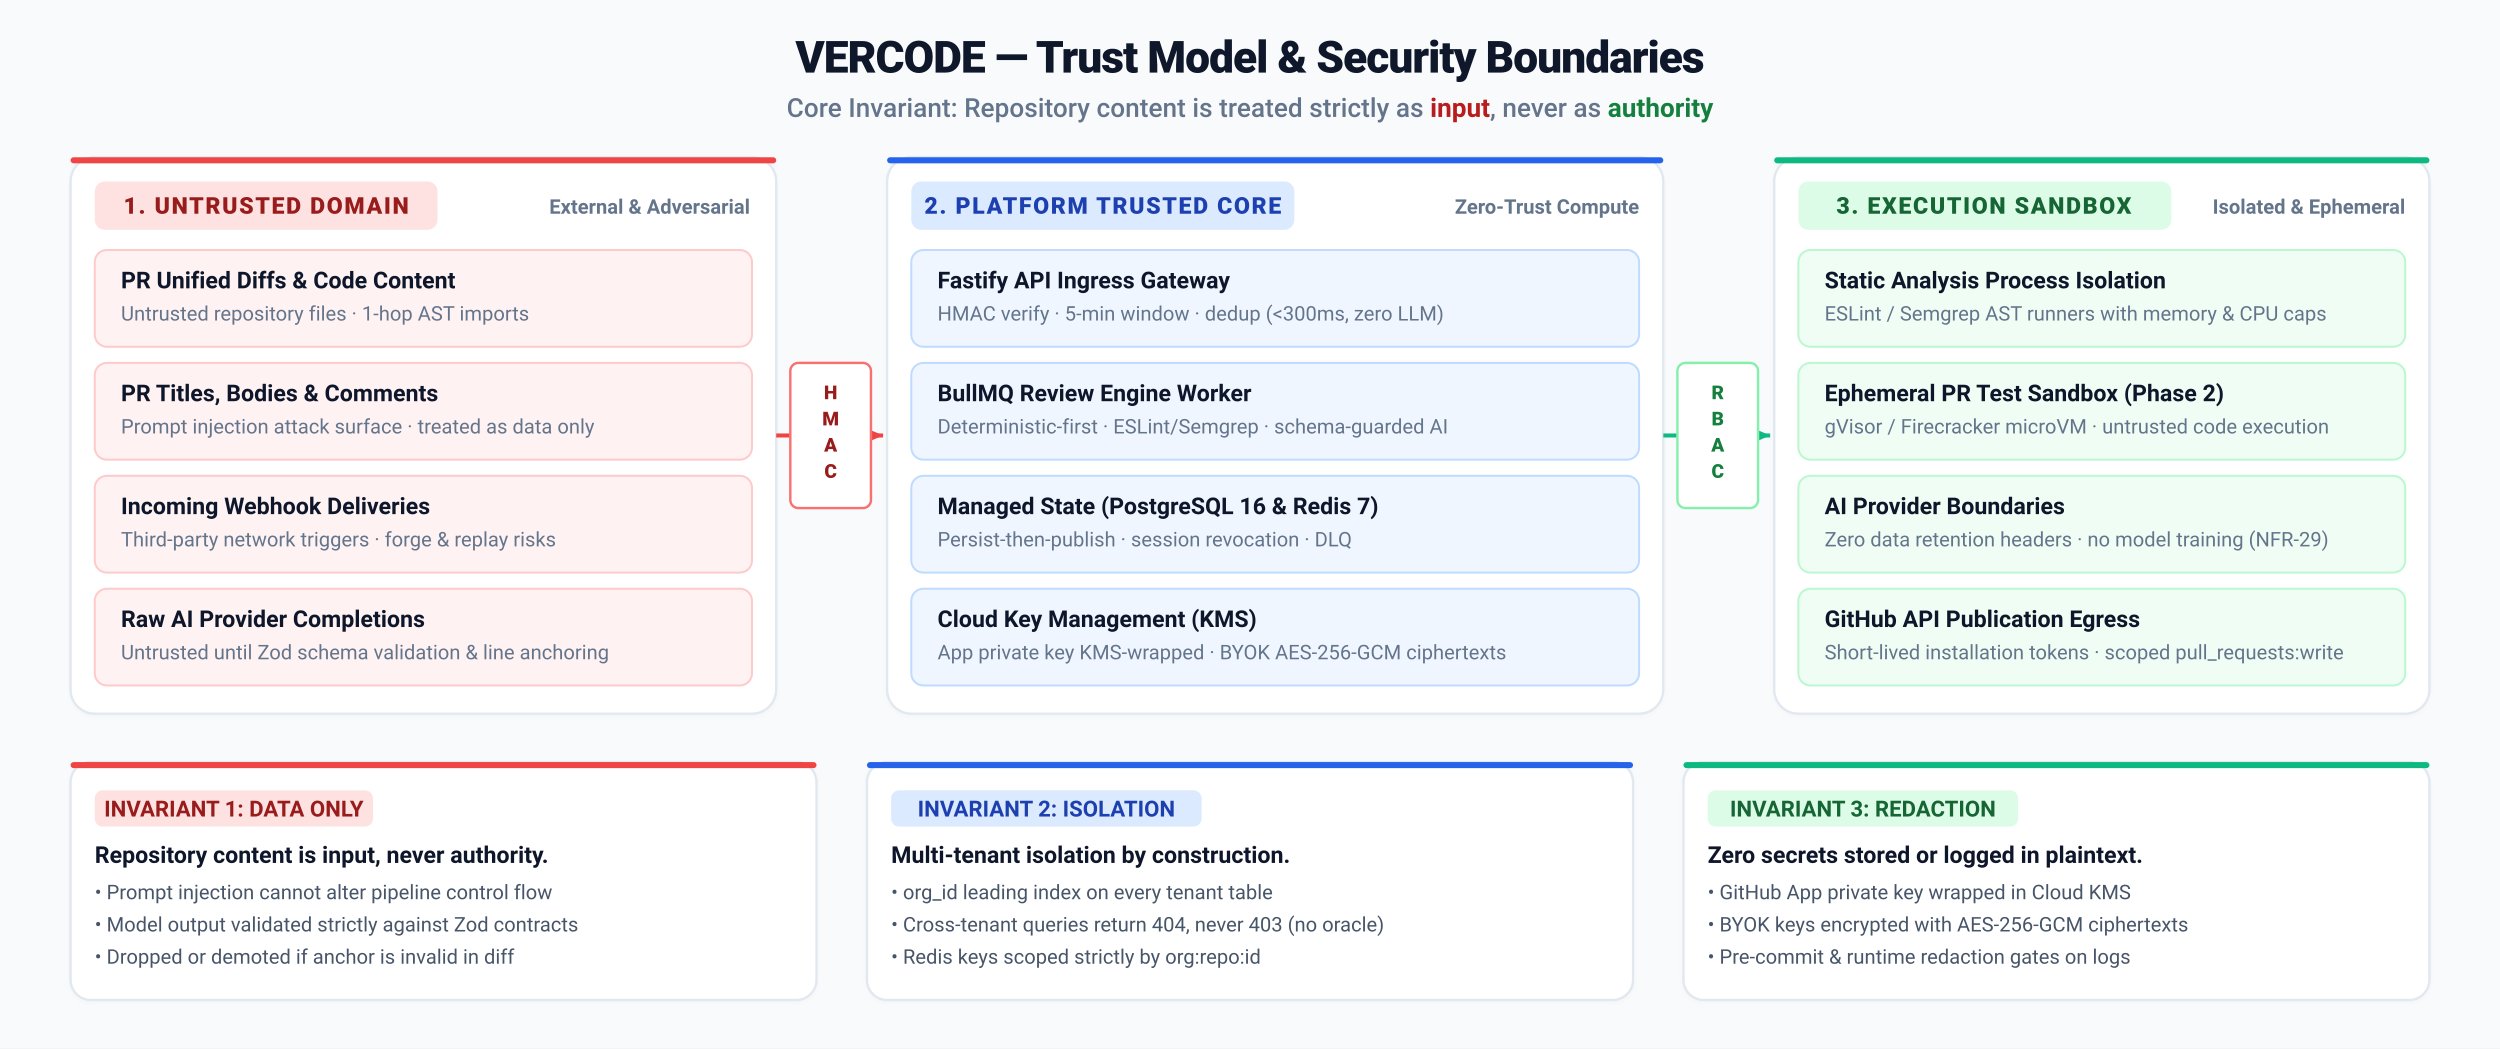
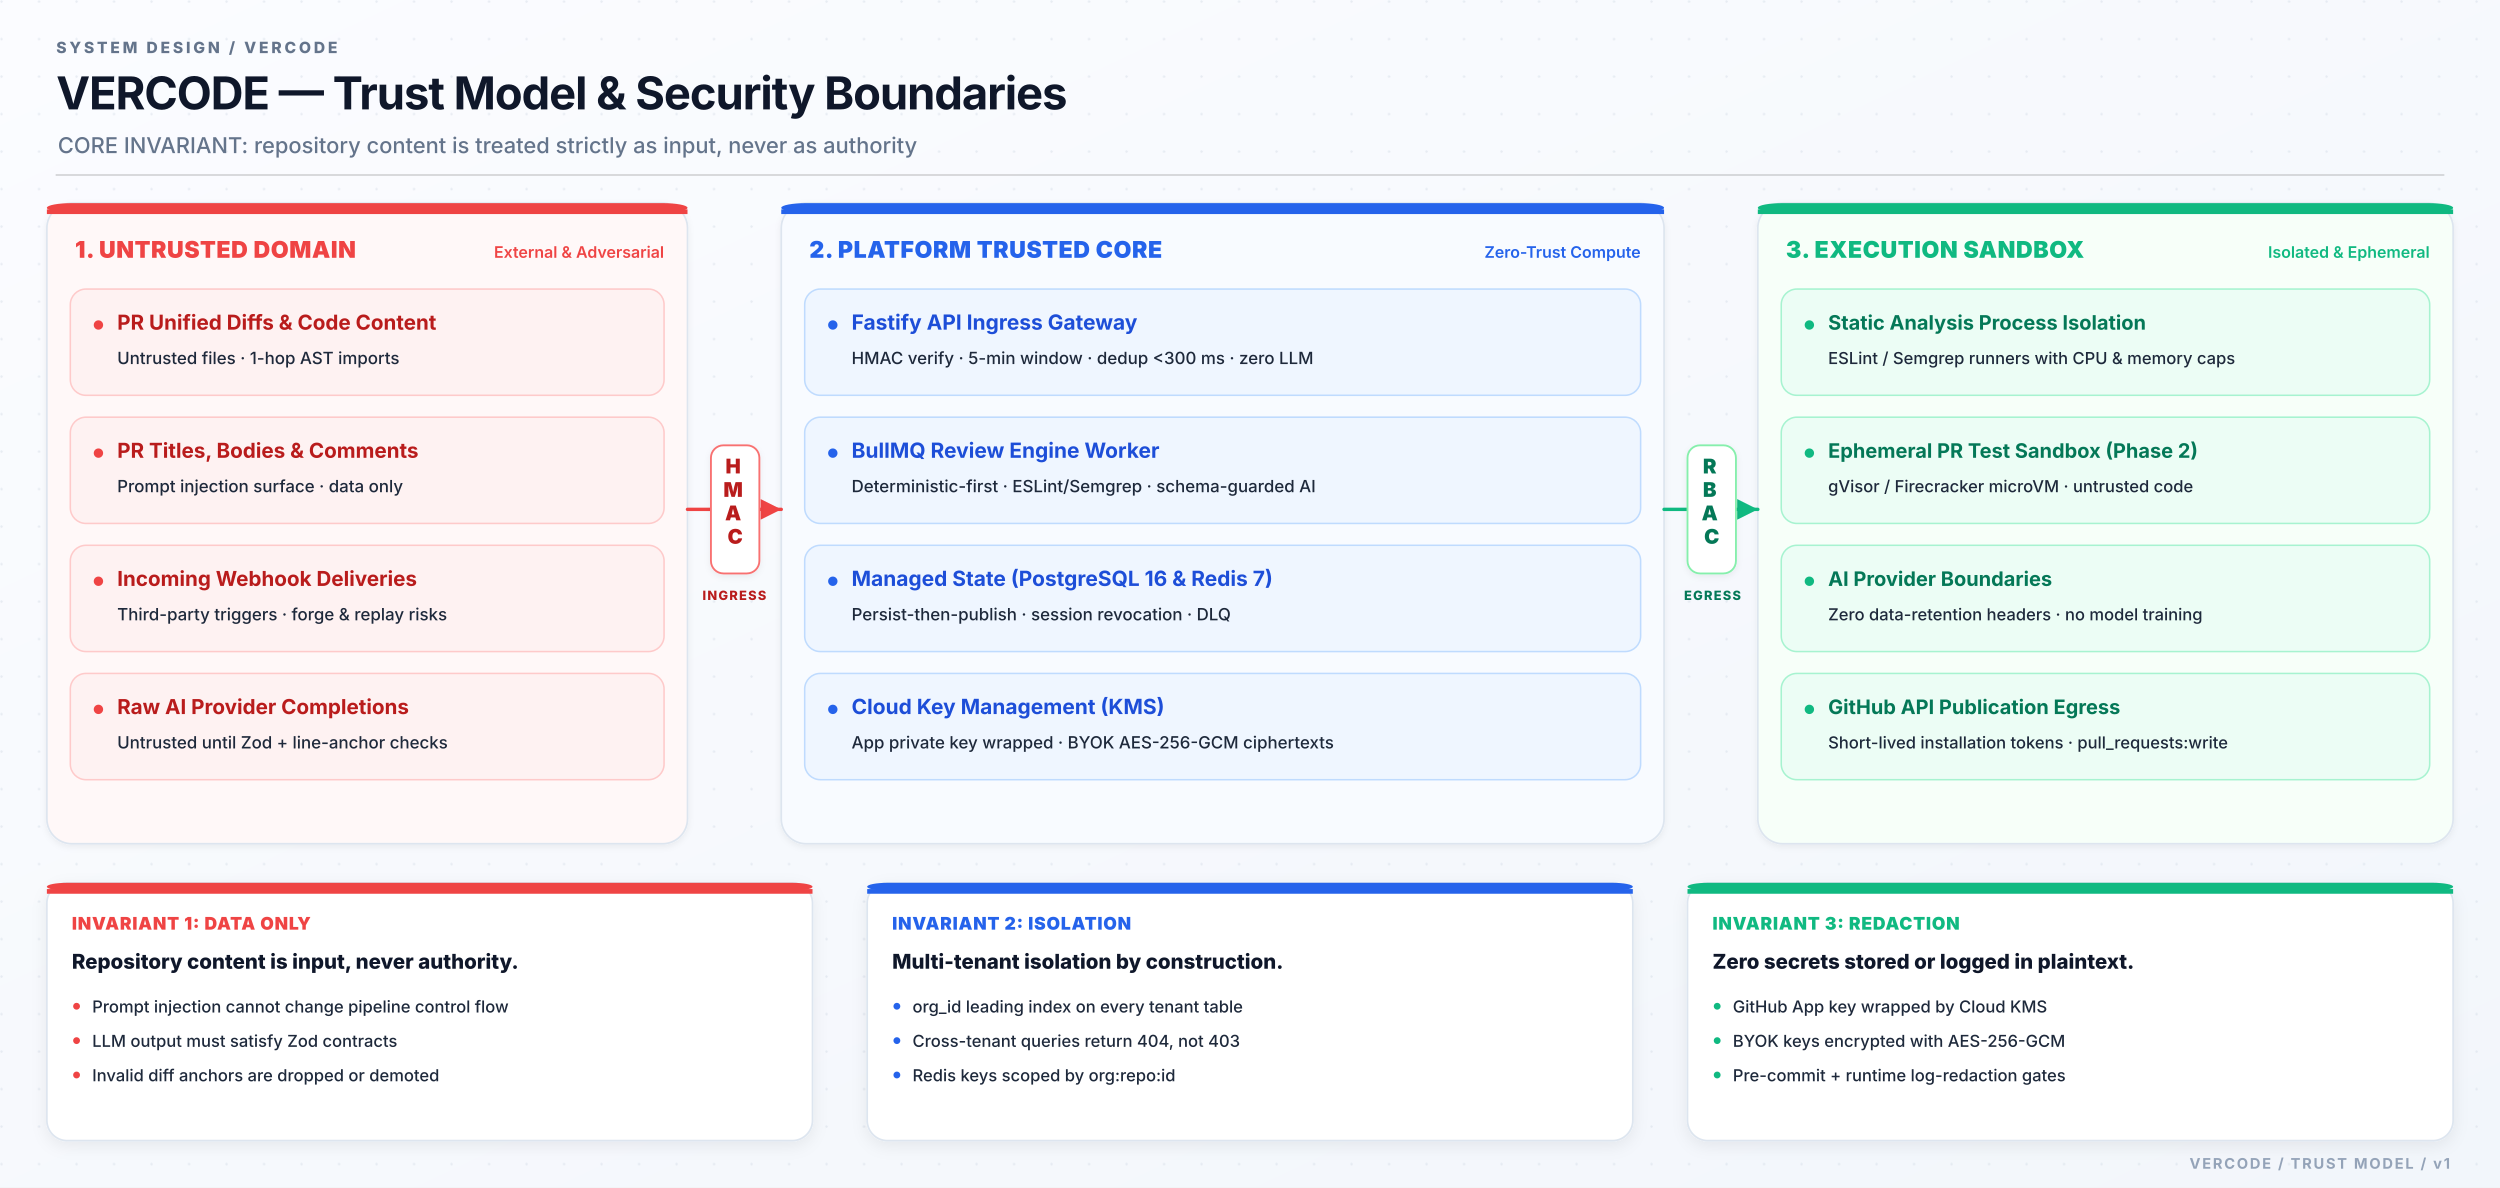
- <svg xmlns="http://www.w3.org/2000/svg" viewBox="0 0 1240 520" width="1240" height="520" role="img" aria-label="VERCODE trust model and boundary architecture">
+ <svg xmlns="http://www.w3.org/2000/svg" width="1600" height="760" viewBox="0 0 1600 760" role="img" aria-labelledby="title desc">
  <defs>
-     <style>
-       .tm-title    { font-family: -apple-system, BlinkMacSystemFont, 'Segoe UI', Roboto, Helvetica, Arial, sans-serif; font-size: 22px; font-weight: 800; fill: #0f172a; letter-spacing: -0.5px; }
-       .tm-sub      { font-family: -apple-system, BlinkMacSystemFont, 'Segoe UI', Roboto, Helvetica, Arial, sans-serif; font-size: 13px; font-weight: 500; fill: #64748b; }
-       .domain-head { font-family: -apple-system, BlinkMacSystemFont, 'Segoe UI', Roboto, Helvetica, Arial, sans-serif; font-size: 11.5px; font-weight: 800; letter-spacing: 0.8px; }
-       .item-title  { font-family: -apple-system, BlinkMacSystemFont, 'Segoe UI', Roboto, Helvetica, Arial, sans-serif; font-size: 11.5px; font-weight: 700; fill: #0f172a; }
-       .item-sub    { font-family: -apple-system, BlinkMacSystemFont, 'Segoe UI', Roboto, Helvetica, Arial, sans-serif; font-size: 10px; fill: #64748b; }
-       .gate-txt    { font-family: -apple-system, BlinkMacSystemFont, 'Segoe UI', Roboto, Helvetica, Arial, sans-serif; font-size: 9.5px; font-weight: 800; letter-spacing: 0.5px; }
-       .inv-h       { font-family: -apple-system, BlinkMacSystemFont, 'Segoe UI', Roboto, Helvetica, Arial, sans-serif; font-size: 11px; font-weight: 700; }
-       .inv-b       { font-family: -apple-system, BlinkMacSystemFont, 'Segoe UI', Roboto, Helvetica, Arial, sans-serif; font-size: 10px; fill: #475569; }
-     </style>
-     <marker id="tArrowRed" markerWidth="8" markerHeight="8" refX="7" refY="4" orient="auto">
-       <path d="M0,1 L7,4 L0,7 Z" fill="#ef4444" />
+     <linearGradient id="bgGrad" x1="0" y1="0" x2="1" y2="1">
+       <stop offset="0%" stop-color="#FBFCFF" />
+       <stop offset="100%" stop-color="#F2F6FB" />
+     </linearGradient>
+     <linearGradient id="headerGrad" x1="0" y1="0" x2="1" y2="0">
+       <stop offset="0%" stop-color="#0F172A" />
+       <stop offset="100%" stop-color="#1E293B" />
+     </linearGradient>
+     <pattern id="grid" width="24" height="24" patternUnits="userSpaceOnUse">
+       <circle cx="1" cy="1" r="0.8" fill="#CBD5E1" opacity="0.38" />
+     </pattern>
+     <filter id="shadow" x="-20%" y="-20%" width="140%" height="150%">
+       <feDropShadow dx="0" dy="3" stdDeviation="5" flood-color="#0F172A" flood-opacity="0.07" />
+     </filter>
+     <filter id="softShadow" x="-20%" y="-20%" width="140%" height="150%">
+       <feDropShadow dx="0" dy="1.5" stdDeviation="2" flood-color="#0F172A" flood-opacity="0.06" />
+     </filter>
+     <marker id="arrow-grey" markerWidth="8" markerHeight="8" refX="6" refY="3" orient="auto" markerUnits="strokeWidth">
+       <path d="M0,0 L6,3 L0,6 Z" fill="#64748B" />
    </marker>
-     <marker id="tArrowBlue" markerWidth="8" markerHeight="8" refX="7" refY="4" orient="auto">
-       <path d="M0,1 L7,4 L0,7 Z" fill="#2563eb" />
+     <marker id="arrow-red" markerWidth="8" markerHeight="8" refX="6" refY="3" orient="auto" markerUnits="strokeWidth">
+       <path d="M0,0 L6,3 L0,6 Z" fill="#EF4444" />
    </marker>
-     <marker id="tArrowGreen" markerWidth="8" markerHeight="8" refX="7" refY="4" orient="auto">
-       <path d="M0,1 L7,4 L0,7 Z" fill="#10b981" />
+     <marker id="arrow-blue" markerWidth="8" markerHeight="8" refX="6" refY="3" orient="auto" markerUnits="strokeWidth">
+       <path d="M0,0 L6,3 L0,6 Z" fill="#2563EB" />
    </marker>
-     <filter id="tmShadow" x="-3%" y="-3%" width="106%" height="106%">
-       <feDropShadow dx="0" dy="2" stdDeviation="4" flood-color="#0f172a" flood-opacity="0.04" />
-       <feDropShadow dx="0" dy="1" stdDeviation="1" flood-color="#0f172a" flood-opacity="0.02" />
-     </filter>
+     <marker id="arrow-orange" markerWidth="8" markerHeight="8" refX="6" refY="3" orient="auto" markerUnits="strokeWidth">
+       <path d="M0,0 L6,3 L0,6 Z" fill="#EA580C" />
+     </marker>
+     <marker id="arrow-green" markerWidth="8" markerHeight="8" refX="6" refY="3" orient="auto" markerUnits="strokeWidth">
+       <path d="M0,0 L6,3 L0,6 Z" fill="#10B981" />
+     </marker>
+     <marker id="arrow-purple" markerWidth="8" markerHeight="8" refX="6" refY="3" orient="auto" markerUnits="strokeWidth">
+       <path d="M0,0 L6,3 L0,6 Z" fill="#8B5CF6" />
+     </marker>
+     <marker id="arrow-teal" markerWidth="8" markerHeight="8" refX="6" refY="3" orient="auto" markerUnits="strokeWidth">
+       <path d="M0,0 L6,3 L0,6 Z" fill="#0D9488" />
+     </marker>
+     <marker id="arrow-indigo" markerWidth="8" markerHeight="8" refX="6" refY="3" orient="auto" markerUnits="strokeWidth">
+       <path d="M0,0 L6,3 L0,6 Z" fill="#6366F1" />
+     </marker>
  </defs>
-   <rect width="1240" height="520" fill="#f8fafc" />
-   <g transform="translate(620, 36)">
-     <text x="0" y="0" text-anchor="middle" class="tm-title">VERCODE — Trust Model &amp; Security Boundaries</text>
-     <text x="0" y="22" text-anchor="middle" class="tm-sub">Core Invariant: Repository content is treated strictly as <tspan font-weight="700" fill="#b91c1c">input</tspan>, never as <tspan font-weight="700" fill="#15803d">authority</tspan>
-     </text>
-   </g>
-   <g filter="url(#tmShadow)">
-     <rect x="35" y="78" width="350" height="276" rx="12" fill="#ffffff" stroke="#e2e8f0" stroke-width="1.2" />
-     <rect x="35" y="78" width="350" height="3" rx="1.5" fill="#ef4444" />
-     <rect x="47" y="90" width="170" height="24" rx="5" fill="#fee2e2" />
-     <text x="132" y="106" text-anchor="middle" class="domain-head" fill="#991b1b">1. UNTRUSTED DOMAIN</text>
-     <text x="372" y="106" text-anchor="end" class="item-sub" fill="#dc2626" style="font-weight:600">External &amp; Adversarial</text>
-     <rect x="47" y="124" width="326" height="48" rx="6" fill="#fef2f2" stroke="#fecaca" stroke-width="1" />
-     <text x="60" y="143" class="item-title">PR Unified Diffs &amp; Code Content</text>
-     <text x="60" y="159" class="item-sub">Untrusted repository files · 1-hop AST imports</text>
-     <rect x="47" y="180" width="326" height="48" rx="6" fill="#fef2f2" stroke="#fecaca" stroke-width="1" />
-     <text x="60" y="199" class="item-title">PR Titles, Bodies &amp; Comments</text>
-     <text x="60" y="215" class="item-sub">Prompt injection attack surface · treated as data only</text>
-     <rect x="47" y="236" width="326" height="48" rx="6" fill="#fef2f2" stroke="#fecaca" stroke-width="1" />
-     <text x="60" y="255" class="item-title">Incoming Webhook Deliveries</text>
-     <text x="60" y="271" class="item-sub">Third-party network triggers · forge &amp; replay risks</text>
-     <rect x="47" y="292" width="326" height="48" rx="6" fill="#fef2f2" stroke="#fecaca" stroke-width="1" />
-     <text x="60" y="311" class="item-title">Raw AI Provider Completions</text>
-     <text x="60" y="327" class="item-sub">Untrusted until Zod schema validation &amp; line anchoring</text>
-   </g>
-   <line x1="385" y1="216" x2="438" y2="216" stroke="#ef4444" stroke-width="2" marker-end="url(#tArrowRed)" />
-   <rect x="392" y="180" width="40" height="72" rx="4" fill="#ffffff" stroke="#f87171" stroke-width="1.2" />
-   <text x="412" y="198" text-anchor="middle" class="gate-txt" fill="#991b1b">H</text>
-   <text x="412" y="211" text-anchor="middle" class="gate-txt" fill="#991b1b">M</text>
-   <text x="412" y="224" text-anchor="middle" class="gate-txt" fill="#991b1b">A</text>
-   <text x="412" y="237" text-anchor="middle" class="gate-txt" fill="#991b1b">C</text>
-   <g filter="url(#tmShadow)">
-     <rect x="440" y="78" width="385" height="276" rx="12" fill="#ffffff" stroke="#e2e8f0" stroke-width="1.2" />
-     <rect x="440" y="78" width="385" height="3" rx="1.5" fill="#2563eb" />
-     <rect x="452" y="90" width="190" height="24" rx="5" fill="#dbeafe" />
-     <text x="547" y="106" text-anchor="middle" class="domain-head" fill="#1e40af">2. PLATFORM TRUSTED CORE</text>
-     <text x="813" y="106" text-anchor="end" class="item-sub" fill="#2563eb" style="font-weight:600">Zero-Trust Compute</text>
-     <rect x="452" y="124" width="361" height="48" rx="6" fill="#eff6ff" stroke="#bfdbfe" stroke-width="1" />
-     <text x="465" y="143" class="item-title">Fastify API Ingress Gateway</text>
-     <text x="465" y="159" class="item-sub">HMAC verify · 5-min window · dedup (&lt;300ms, zero LLM)</text>
-     <rect x="452" y="180" width="361" height="48" rx="6" fill="#eff6ff" stroke="#bfdbfe" stroke-width="1" />
-     <text x="465" y="199" class="item-title">BullMQ Review Engine Worker</text>
-     <text x="465" y="215" class="item-sub">Deterministic-first · ESLint/Semgrep · schema-guarded AI</text>
-     <rect x="452" y="236" width="361" height="48" rx="6" fill="#eff6ff" stroke="#bfdbfe" stroke-width="1" />
-     <text x="465" y="255" class="item-title">Managed State (PostgreSQL 16 &amp; Redis 7)</text>
-     <text x="465" y="271" class="item-sub">Persist-then-publish · session revocation · DLQ</text>
-     <rect x="452" y="292" width="361" height="48" rx="6" fill="#eff6ff" stroke="#bfdbfe" stroke-width="1" />
-     <text x="465" y="311" class="item-title">Cloud Key Management (KMS)</text>
-     <text x="465" y="327" class="item-sub">App private key KMS-wrapped · BYOK AES-256-GCM ciphertexts</text>
-   </g>
-   <line x1="825" y1="216" x2="878" y2="216" stroke="#10b981" stroke-width="2" marker-end="url(#tArrowGreen)" />
-   <rect x="832" y="180" width="40" height="72" rx="4" fill="#ffffff" stroke="#86efac" stroke-width="1.2" />
-   <text x="852" y="198" text-anchor="middle" class="gate-txt" fill="#15803d">R</text>
-   <text x="852" y="211" text-anchor="middle" class="gate-txt" fill="#15803d">B</text>
-   <text x="852" y="224" text-anchor="middle" class="gate-txt" fill="#15803d">A</text>
-   <text x="852" y="237" text-anchor="middle" class="gate-txt" fill="#15803d">C</text>
-   <g filter="url(#tmShadow)">
-     <rect x="880" y="78" width="325" height="276" rx="12" fill="#ffffff" stroke="#e2e8f0" stroke-width="1.2" />
-     <rect x="880" y="78" width="325" height="3" rx="1.5" fill="#10b981" />
-     <rect x="892" y="90" width="185" height="24" rx="5" fill="#dcfce7" />
-     <text x="984" y="106" text-anchor="middle" class="domain-head" fill="#166534">3. EXECUTION SANDBOX</text>
-     <text x="1193" y="106" text-anchor="end" class="item-sub" fill="#16a34a" style="font-weight:600">Isolated &amp; Ephemeral</text>
-     <rect x="892" y="124" width="301" height="48" rx="6" fill="#f0fdf4" stroke="#bbf7d0" stroke-width="1" />
-     <text x="905" y="143" class="item-title">Static Analysis Process Isolation</text>
-     <text x="905" y="159" class="item-sub">ESLint / Semgrep AST runners with memory &amp; CPU caps</text>
-     <rect x="892" y="180" width="301" height="48" rx="6" fill="#f0fdf4" stroke="#bbf7d0" stroke-width="1" />
-     <text x="905" y="199" class="item-title">Ephemeral PR Test Sandbox (Phase 2)</text>
-     <text x="905" y="215" class="item-sub">gVisor / Firecracker microVM · untrusted code execution</text>
-     <rect x="892" y="236" width="301" height="48" rx="6" fill="#f0fdf4" stroke="#bbf7d0" stroke-width="1" />
-     <text x="905" y="255" class="item-title">AI Provider Boundaries</text>
-     <text x="905" y="271" class="item-sub">Zero data retention headers · no model training (NFR-29)</text>
-     <rect x="892" y="292" width="301" height="48" rx="6" fill="#f0fdf4" stroke="#bbf7d0" stroke-width="1" />
-     <text x="905" y="311" class="item-title">GitHub API Publication Egress</text>
-     <text x="905" y="327" class="item-sub">Short-lived installation tokens · scoped pull_requests:write</text>
-   </g>
-   <g filter="url(#tmShadow)">
-     <rect x="35" y="378" width="370" height="118" rx="10" fill="#ffffff" stroke="#e2e8f0" stroke-width="1.2" />
-     <rect x="35" y="378" width="370" height="3" rx="1.5" fill="#ef4444" />
-     <rect x="47" y="392" width="138" height="18" rx="4" fill="#fee2e2" />
-     <text x="116" y="405" text-anchor="middle" class="inv-h" fill="#991b1b">INVARIANT 1: DATA ONLY</text>
-     <text x="47" y="428" class="item-title">Repository content is input, never authority.</text>
-     <text x="47" y="446" class="inv-b">• Prompt injection cannot alter pipeline control flow</text>
-     <text x="47" y="462" class="inv-b">• Model output validated strictly against Zod contracts</text>
-     <text x="47" y="478" class="inv-b">• Dropped or demoted if anchor is invalid in diff</text>
-     <rect x="430" y="378" width="380" height="118" rx="10" fill="#ffffff" stroke="#e2e8f0" stroke-width="1.2" />
-     <rect x="430" y="378" width="380" height="3" rx="1.5" fill="#2563eb" />
-     <rect x="442" y="392" width="154" height="18" rx="4" fill="#dbeafe" />
-     <text x="519" y="405" text-anchor="middle" class="inv-h" fill="#1e40af">INVARIANT 2: ISOLATION</text>
-     <text x="442" y="428" class="item-title">Multi-tenant isolation by construction.</text>
-     <text x="442" y="446" class="inv-b">• org_id leading index on every tenant table</text>
-     <text x="442" y="462" class="inv-b">• Cross-tenant queries return 404, never 403 (no oracle)</text>
-     <text x="442" y="478" class="inv-b">• Redis keys scoped strictly by org:repo:id</text>
-     <rect x="835" y="378" width="370" height="118" rx="10" fill="#ffffff" stroke="#e2e8f0" stroke-width="1.2" />
-     <rect x="835" y="378" width="370" height="3" rx="1.5" fill="#10b981" />
-     <rect x="847" y="392" width="154" height="18" rx="4" fill="#dcfce7" />
-     <text x="924" y="405" text-anchor="middle" class="inv-h" fill="#166534">INVARIANT 3: REDACTION</text>
-     <text x="847" y="428" class="item-title">Zero secrets stored or logged in plaintext.</text>
-     <text x="847" y="446" class="inv-b">• GitHub App private key wrapped in Cloud KMS</text>
-     <text x="847" y="462" class="inv-b">• BYOK keys encrypted with AES-256-GCM ciphertexts</text>
-     <text x="847" y="478" class="inv-b">• Pre-commit &amp; runtime redaction gates on logs</text>
-   </g>
+   <rect width="100%" height="100%" fill="url(#bgGrad)" />
+   <rect width="100%" height="100%" fill="url(#grid)" />
+   <text x="36" y="34" font-family="Inter, ui-sans-serif, system-ui, -apple-system, Segoe UI, Arial, sans-serif" font-size="10px" font-weight="800" fill="#64748B" text-anchor="start" letter-spacing="1.8px">SYSTEM DESIGN / VERCODE</text>
+   <text x="36" y="70" font-family="Inter, ui-sans-serif, system-ui, -apple-system, Segoe UI, Arial, sans-serif" font-size="29px" font-weight="750" fill="#0F172A" text-anchor="start" letter-spacing="-0.65px">VERCODE — Trust Model &amp; Security Boundaries</text>
+   <text x="37" y="98" font-family="Inter, ui-sans-serif, system-ui, -apple-system, Segoe UI, Arial, sans-serif" font-size="14px" font-weight="450" fill="#64748B" text-anchor="start">CORE INVARIANT: repository content is treated strictly as input, never as authority</text>
+   <path d="M 36 112 H 1564" fill="none" stroke="grey" stroke-width="1" stroke-linecap="round" stroke-linejoin="round" opacity="0.35" />
+   <rect x="30" y="130" width="410" height="410" rx="16" fill="#FFF8F8" stroke="#DDE5EF" stroke-width="1.1" filter="url(#softShadow)" />
+   <rect x="30" y="130" width="410" height="6" rx="16" fill="#EF4444" />
+   <rect x="30" y="134" width="410" height="3" rx="0" fill="#EF4444" />
+   <text x="48" y="165" font-family="Inter, ui-sans-serif, system-ui, -apple-system, Segoe UI, Arial, sans-serif" font-size="14.8px" font-weight="850" fill="#EF4444" text-anchor="start" letter-spacing="0.35px">1. UNTRUSTED DOMAIN</text>
+   <text x="425" y="165" font-family="Inter, ui-sans-serif, system-ui, -apple-system, Segoe UI, Arial, sans-serif" font-size="10.2px" font-weight="600" fill="#EF4444" text-anchor="end">External &amp; Adversarial</text>
+   <rect x="500" y="130" width="565" height="410" rx="16" fill="#F8FBFF" stroke="#DDE5EF" stroke-width="1.1" filter="url(#softShadow)" />
+   <rect x="500" y="130" width="565" height="6" rx="16" fill="#2563EB" />
+   <rect x="500" y="134" width="565" height="3" rx="0" fill="#2563EB" />
+   <text x="518" y="165" font-family="Inter, ui-sans-serif, system-ui, -apple-system, Segoe UI, Arial, sans-serif" font-size="14.8px" font-weight="850" fill="#2563EB" text-anchor="start" letter-spacing="0.35px">2. PLATFORM TRUSTED CORE</text>
+   <text x="1050" y="165" font-family="Inter, ui-sans-serif, system-ui, -apple-system, Segoe UI, Arial, sans-serif" font-size="10.2px" font-weight="600" fill="#2563EB" text-anchor="end">Zero-Trust Compute</text>
+   <rect x="1125" y="130" width="445" height="410" rx="16" fill="#F7FFF9" stroke="#DDE5EF" stroke-width="1.1" filter="url(#softShadow)" />
+   <rect x="1125" y="130" width="445" height="6" rx="16" fill="#10B981" />
+   <rect x="1125" y="134" width="445" height="3" rx="0" fill="#10B981" />
+   <text x="1143" y="165" font-family="Inter, ui-sans-serif, system-ui, -apple-system, Segoe UI, Arial, sans-serif" font-size="14.8px" font-weight="850" fill="#10B981" text-anchor="start" letter-spacing="0.35px">3. EXECUTION SANDBOX</text>
+   <text x="1555" y="165" font-family="Inter, ui-sans-serif, system-ui, -apple-system, Segoe UI, Arial, sans-serif" font-size="10.2px" font-weight="600" fill="#10B981" text-anchor="end">Isolated &amp; Ephemeral</text>
+   <rect x="45" y="185" width="380" height="68" rx="10" fill="#FEF2F2" stroke="#FECACA" stroke-width="1" />
+   <circle cx="63" cy="208" r="3" fill="#EF4444" />
+   <text x="75" y="211" font-family="Inter, ui-sans-serif, system-ui, -apple-system, Segoe UI, Arial, sans-serif" font-size="13.2px" font-weight="720" fill="#B91C1C" text-anchor="start">PR Unified Diffs &amp; Code Content</text>
+   <text x="75" y="233" font-family="Inter, ui-sans-serif, system-ui, -apple-system, Segoe UI, Arial, sans-serif" font-size="10.8px" font-weight="450" fill="#1E293B" text-anchor="start">Untrusted files · 1-hop AST imports</text>
+   <rect x="45" y="267" width="380" height="68" rx="10" fill="#FEF2F2" stroke="#FECACA" stroke-width="1" />
+   <circle cx="63" cy="290" r="3" fill="#EF4444" />
+   <text x="75" y="293" font-family="Inter, ui-sans-serif, system-ui, -apple-system, Segoe UI, Arial, sans-serif" font-size="13.2px" font-weight="720" fill="#B91C1C" text-anchor="start">PR Titles, Bodies &amp; Comments</text>
+   <text x="75" y="315" font-family="Inter, ui-sans-serif, system-ui, -apple-system, Segoe UI, Arial, sans-serif" font-size="10.8px" font-weight="450" fill="#1E293B" text-anchor="start">Prompt injection surface · data only</text>
+   <rect x="45" y="349" width="380" height="68" rx="10" fill="#FEF2F2" stroke="#FECACA" stroke-width="1" />
+   <circle cx="63" cy="372" r="3" fill="#EF4444" />
+   <text x="75" y="375" font-family="Inter, ui-sans-serif, system-ui, -apple-system, Segoe UI, Arial, sans-serif" font-size="13.2px" font-weight="720" fill="#B91C1C" text-anchor="start">Incoming Webhook Deliveries</text>
+   <text x="75" y="397" font-family="Inter, ui-sans-serif, system-ui, -apple-system, Segoe UI, Arial, sans-serif" font-size="10.8px" font-weight="450" fill="#1E293B" text-anchor="start">Third-party triggers · forge &amp; replay risks</text>
+   <rect x="45" y="431" width="380" height="68" rx="10" fill="#FEF2F2" stroke="#FECACA" stroke-width="1" />
+   <circle cx="63" cy="454" r="3" fill="#EF4444" />
+   <text x="75" y="457" font-family="Inter, ui-sans-serif, system-ui, -apple-system, Segoe UI, Arial, sans-serif" font-size="13.2px" font-weight="720" fill="#B91C1C" text-anchor="start">Raw AI Provider Completions</text>
+   <text x="75" y="479" font-family="Inter, ui-sans-serif, system-ui, -apple-system, Segoe UI, Arial, sans-serif" font-size="10.8px" font-weight="450" fill="#1E293B" text-anchor="start">Untrusted until Zod + line-anchor checks</text>
+   <rect x="515" y="185" width="535" height="68" rx="10" fill="#EFF6FF" stroke="#BFDBFE" stroke-width="1" />
+   <circle cx="533" cy="208" r="3" fill="#2563EB" />
+   <text x="545" y="211" font-family="Inter, ui-sans-serif, system-ui, -apple-system, Segoe UI, Arial, sans-serif" font-size="13.4px" font-weight="720" fill="#1D4ED8" text-anchor="start">Fastify API Ingress Gateway</text>
+   <text x="545" y="233" font-family="Inter, ui-sans-serif, system-ui, -apple-system, Segoe UI, Arial, sans-serif" font-size="10.8px" font-weight="450" fill="#1E293B" text-anchor="start">HMAC verify · 5-min window · dedup &lt;300 ms · zero LLM</text>
+   <rect x="515" y="267" width="535" height="68" rx="10" fill="#EFF6FF" stroke="#BFDBFE" stroke-width="1" />
+   <circle cx="533" cy="290" r="3" fill="#2563EB" />
+   <text x="545" y="293" font-family="Inter, ui-sans-serif, system-ui, -apple-system, Segoe UI, Arial, sans-serif" font-size="13.4px" font-weight="720" fill="#1D4ED8" text-anchor="start">BullMQ Review Engine Worker</text>
+   <text x="545" y="315" font-family="Inter, ui-sans-serif, system-ui, -apple-system, Segoe UI, Arial, sans-serif" font-size="10.8px" font-weight="450" fill="#1E293B" text-anchor="start">Deterministic-first · ESLint/Semgrep · schema-guarded AI</text>
+   <rect x="515" y="349" width="535" height="68" rx="10" fill="#EFF6FF" stroke="#BFDBFE" stroke-width="1" />
+   <circle cx="533" cy="372" r="3" fill="#2563EB" />
+   <text x="545" y="375" font-family="Inter, ui-sans-serif, system-ui, -apple-system, Segoe UI, Arial, sans-serif" font-size="13.4px" font-weight="720" fill="#1D4ED8" text-anchor="start">Managed State (PostgreSQL 16 &amp; Redis 7)</text>
+   <text x="545" y="397" font-family="Inter, ui-sans-serif, system-ui, -apple-system, Segoe UI, Arial, sans-serif" font-size="10.8px" font-weight="450" fill="#1E293B" text-anchor="start">Persist-then-publish · session revocation · DLQ</text>
+   <rect x="515" y="431" width="535" height="68" rx="10" fill="#EFF6FF" stroke="#BFDBFE" stroke-width="1" />
+   <circle cx="533" cy="454" r="3" fill="#2563EB" />
+   <text x="545" y="457" font-family="Inter, ui-sans-serif, system-ui, -apple-system, Segoe UI, Arial, sans-serif" font-size="13.4px" font-weight="720" fill="#1D4ED8" text-anchor="start">Cloud Key Management (KMS)</text>
+   <text x="545" y="479" font-family="Inter, ui-sans-serif, system-ui, -apple-system, Segoe UI, Arial, sans-serif" font-size="10.8px" font-weight="450" fill="#1E293B" text-anchor="start">App private key wrapped · BYOK AES-256-GCM ciphertexts</text>
+   <rect x="1140" y="185" width="415" height="68" rx="10" fill="#ECFDF5" stroke="#A7F3D0" stroke-width="1" />
+   <circle cx="1158" cy="208" r="3" fill="#10B981" />
+   <text x="1170" y="211" font-family="Inter, ui-sans-serif, system-ui, -apple-system, Segoe UI, Arial, sans-serif" font-size="12.8px" font-weight="720" fill="#047857" text-anchor="start">Static Analysis Process Isolation</text>
+   <text x="1170" y="233" font-family="Inter, ui-sans-serif, system-ui, -apple-system, Segoe UI, Arial, sans-serif" font-size="10.6px" font-weight="450" fill="#1E293B" text-anchor="start">ESLint / Semgrep runners with CPU &amp; memory caps</text>
+   <rect x="1140" y="267" width="415" height="68" rx="10" fill="#ECFDF5" stroke="#A7F3D0" stroke-width="1" />
+   <circle cx="1158" cy="290" r="3" fill="#10B981" />
+   <text x="1170" y="293" font-family="Inter, ui-sans-serif, system-ui, -apple-system, Segoe UI, Arial, sans-serif" font-size="12.8px" font-weight="720" fill="#047857" text-anchor="start">Ephemeral PR Test Sandbox (Phase 2)</text>
+   <text x="1170" y="315" font-family="Inter, ui-sans-serif, system-ui, -apple-system, Segoe UI, Arial, sans-serif" font-size="10.6px" font-weight="450" fill="#1E293B" text-anchor="start">gVisor / Firecracker microVM · untrusted code</text>
+   <rect x="1140" y="349" width="415" height="68" rx="10" fill="#ECFDF5" stroke="#A7F3D0" stroke-width="1" />
+   <circle cx="1158" cy="372" r="3" fill="#10B981" />
+   <text x="1170" y="375" font-family="Inter, ui-sans-serif, system-ui, -apple-system, Segoe UI, Arial, sans-serif" font-size="12.8px" font-weight="720" fill="#047857" text-anchor="start">AI Provider Boundaries</text>
+   <text x="1170" y="397" font-family="Inter, ui-sans-serif, system-ui, -apple-system, Segoe UI, Arial, sans-serif" font-size="10.6px" font-weight="450" fill="#1E293B" text-anchor="start">Zero data-retention headers · no model training</text>
+   <rect x="1140" y="431" width="415" height="68" rx="10" fill="#ECFDF5" stroke="#A7F3D0" stroke-width="1" />
+   <circle cx="1158" cy="454" r="3" fill="#10B981" />
+   <text x="1170" y="457" font-family="Inter, ui-sans-serif, system-ui, -apple-system, Segoe UI, Arial, sans-serif" font-size="12.8px" font-weight="720" fill="#047857" text-anchor="start">GitHub API Publication Egress</text>
+   <text x="1170" y="479" font-family="Inter, ui-sans-serif, system-ui, -apple-system, Segoe UI, Arial, sans-serif" font-size="10.6px" font-weight="450" fill="#1E293B" text-anchor="start">Short-lived installation tokens · pull_requests:write</text>
+   <path d="M 440 326 H 500" fill="none" stroke="#EF4444" stroke-width="2.2" stroke-linecap="round" stroke-linejoin="round" marker-end="url(#arrow-red)" opacity="1" />
+   <rect x="455" y="285" width="31" height="82" rx="8" fill="#FFFFFF" stroke="#F87171" stroke-width="1.2" filter="url(#softShadow)" />
+   <text x="470.5" y="303" font-family="Inter, ui-sans-serif, system-ui, -apple-system, Segoe UI, Arial, sans-serif" font-size="13px" font-weight="850" fill="#B91C1C" text-anchor="middle">
+     <tspan x="470.5" dy="0">H</tspan>
+     <tspan x="470.5" dy="15">M</tspan>
+     <tspan x="470.5" dy="15">A</tspan>
+     <tspan x="470.5" dy="15">C</tspan>
+   </text>
+   <path d="M 1065 326 H 1125" fill="none" stroke="#10B981" stroke-width="2.2" stroke-linecap="round" stroke-linejoin="round" marker-end="url(#arrow-green)" opacity="1" />
+   <rect x="1080" y="285" width="31" height="82" rx="8" fill="#FFFFFF" stroke="#86EFAC" stroke-width="1.2" filter="url(#softShadow)" />
+   <text x="1095.5" y="303" font-family="Inter, ui-sans-serif, system-ui, -apple-system, Segoe UI, Arial, sans-serif" font-size="13px" font-weight="850" fill="#047857" text-anchor="middle">
+     <tspan x="1095.5" dy="0">R</tspan>
+     <tspan x="1095.5" dy="15">B</tspan>
+     <tspan x="1095.5" dy="15">A</tspan>
+     <tspan x="1095.5" dy="15">C</tspan>
+   </text>
+   <text x="470" y="384" font-family="Inter, ui-sans-serif, system-ui, -apple-system, Segoe UI, Arial, sans-serif" font-size="8.2px" font-weight="800" fill="#B91C1C" text-anchor="middle" letter-spacing="0.8px">INGRESS</text>
+   <text x="1096" y="384" font-family="Inter, ui-sans-serif, system-ui, -apple-system, Segoe UI, Arial, sans-serif" font-size="8.2px" font-weight="800" fill="#047857" text-anchor="middle" letter-spacing="0.8px">EGRESS</text>
+   <rect x="30" y="565" width="490" height="165" rx="13" fill="#FFFFFF" stroke="#DDE5EF" stroke-width="1.1" filter="url(#shadow)" />
+   <rect x="30" y="565" width="490" height="5" rx="13" fill="#EF4444" />
+   <rect x="30" y="569" width="490" height="3" rx="0" fill="#EF4444" />
+   <text x="46" y="595" font-family="Inter, ui-sans-serif, system-ui, -apple-system, Segoe UI, Arial, sans-serif" font-size="11.2px" font-weight="850" fill="#EF4444" text-anchor="start" letter-spacing="0.5px">INVARIANT 1: DATA ONLY</text>
+   <text x="46" y="620" font-family="Inter, ui-sans-serif, system-ui, -apple-system, Segoe UI, Arial, sans-serif" font-size="13.1px" font-weight="760" fill="#0F172A" text-anchor="start">Repository content is input, never authority.</text>
+   <circle cx="49" cy="644" r="2.2" fill="#EF4444" />
+   <text x="59" y="648" font-family="Inter, ui-sans-serif, system-ui, -apple-system, Segoe UI, Arial, sans-serif" font-size="10.6px" font-weight="450" fill="#1E293B" text-anchor="start">Prompt injection cannot change pipeline control flow</text>
+   <circle cx="49" cy="666" r="2.2" fill="#EF4444" />
+   <text x="59" y="670" font-family="Inter, ui-sans-serif, system-ui, -apple-system, Segoe UI, Arial, sans-serif" font-size="10.6px" font-weight="450" fill="#1E293B" text-anchor="start">LLM output must satisfy Zod contracts</text>
+   <circle cx="49" cy="688" r="2.2" fill="#EF4444" />
+   <text x="59" y="692" font-family="Inter, ui-sans-serif, system-ui, -apple-system, Segoe UI, Arial, sans-serif" font-size="10.6px" font-weight="450" fill="#1E293B" text-anchor="start">Invalid diff anchors are dropped or demoted</text>
+   <rect x="555" y="565" width="490" height="165" rx="13" fill="#FFFFFF" stroke="#DDE5EF" stroke-width="1.1" filter="url(#shadow)" />
+   <rect x="555" y="565" width="490" height="5" rx="13" fill="#2563EB" />
+   <rect x="555" y="569" width="490" height="3" rx="0" fill="#2563EB" />
+   <text x="571" y="595" font-family="Inter, ui-sans-serif, system-ui, -apple-system, Segoe UI, Arial, sans-serif" font-size="11.2px" font-weight="850" fill="#2563EB" text-anchor="start" letter-spacing="0.5px">INVARIANT 2: ISOLATION</text>
+   <text x="571" y="620" font-family="Inter, ui-sans-serif, system-ui, -apple-system, Segoe UI, Arial, sans-serif" font-size="13.1px" font-weight="760" fill="#0F172A" text-anchor="start">Multi-tenant isolation by construction.</text>
+   <circle cx="574" cy="644" r="2.2" fill="#2563EB" />
+   <text x="584" y="648" font-family="Inter, ui-sans-serif, system-ui, -apple-system, Segoe UI, Arial, sans-serif" font-size="10.6px" font-weight="450" fill="#1E293B" text-anchor="start">org_id leading index on every tenant table</text>
+   <circle cx="574" cy="666" r="2.2" fill="#2563EB" />
+   <text x="584" y="670" font-family="Inter, ui-sans-serif, system-ui, -apple-system, Segoe UI, Arial, sans-serif" font-size="10.6px" font-weight="450" fill="#1E293B" text-anchor="start">Cross-tenant queries return 404, not 403</text>
+   <circle cx="574" cy="688" r="2.2" fill="#2563EB" />
+   <text x="584" y="692" font-family="Inter, ui-sans-serif, system-ui, -apple-system, Segoe UI, Arial, sans-serif" font-size="10.6px" font-weight="450" fill="#1E293B" text-anchor="start">Redis keys scoped by org:repo:id</text>
+   <rect x="1080" y="565" width="490" height="165" rx="13" fill="#FFFFFF" stroke="#DDE5EF" stroke-width="1.1" filter="url(#shadow)" />
+   <rect x="1080" y="565" width="490" height="5" rx="13" fill="#10B981" />
+   <rect x="1080" y="569" width="490" height="3" rx="0" fill="#10B981" />
+   <text x="1096" y="595" font-family="Inter, ui-sans-serif, system-ui, -apple-system, Segoe UI, Arial, sans-serif" font-size="11.2px" font-weight="850" fill="#10B981" text-anchor="start" letter-spacing="0.5px">INVARIANT 3: REDACTION</text>
+   <text x="1096" y="620" font-family="Inter, ui-sans-serif, system-ui, -apple-system, Segoe UI, Arial, sans-serif" font-size="13.1px" font-weight="760" fill="#0F172A" text-anchor="start">Zero secrets stored or logged in plaintext.</text>
+   <circle cx="1099" cy="644" r="2.2" fill="#10B981" />
+   <text x="1109" y="648" font-family="Inter, ui-sans-serif, system-ui, -apple-system, Segoe UI, Arial, sans-serif" font-size="10.6px" font-weight="450" fill="#1E293B" text-anchor="start">GitHub App key wrapped by Cloud KMS</text>
+   <circle cx="1099" cy="666" r="2.2" fill="#10B981" />
+   <text x="1109" y="670" font-family="Inter, ui-sans-serif, system-ui, -apple-system, Segoe UI, Arial, sans-serif" font-size="10.6px" font-weight="450" fill="#1E293B" text-anchor="start">BYOK keys encrypted with AES-256-GCM</text>
+   <circle cx="1099" cy="688" r="2.2" fill="#10B981" />
+   <text x="1109" y="692" font-family="Inter, ui-sans-serif, system-ui, -apple-system, Segoe UI, Arial, sans-serif" font-size="10.6px" font-weight="450" fill="#1E293B" text-anchor="start">Pre-commit + runtime log-redaction gates</text>
+   <text x="1568" y="748" font-family="Inter, ui-sans-serif, system-ui, -apple-system, Segoe UI, Arial, sans-serif" font-size="9.4px" font-weight="700" fill="#94A3B8" text-anchor="end" letter-spacing="1.1px">VERCODE  /  TRUST MODEL  /  v1</text>
</svg>
